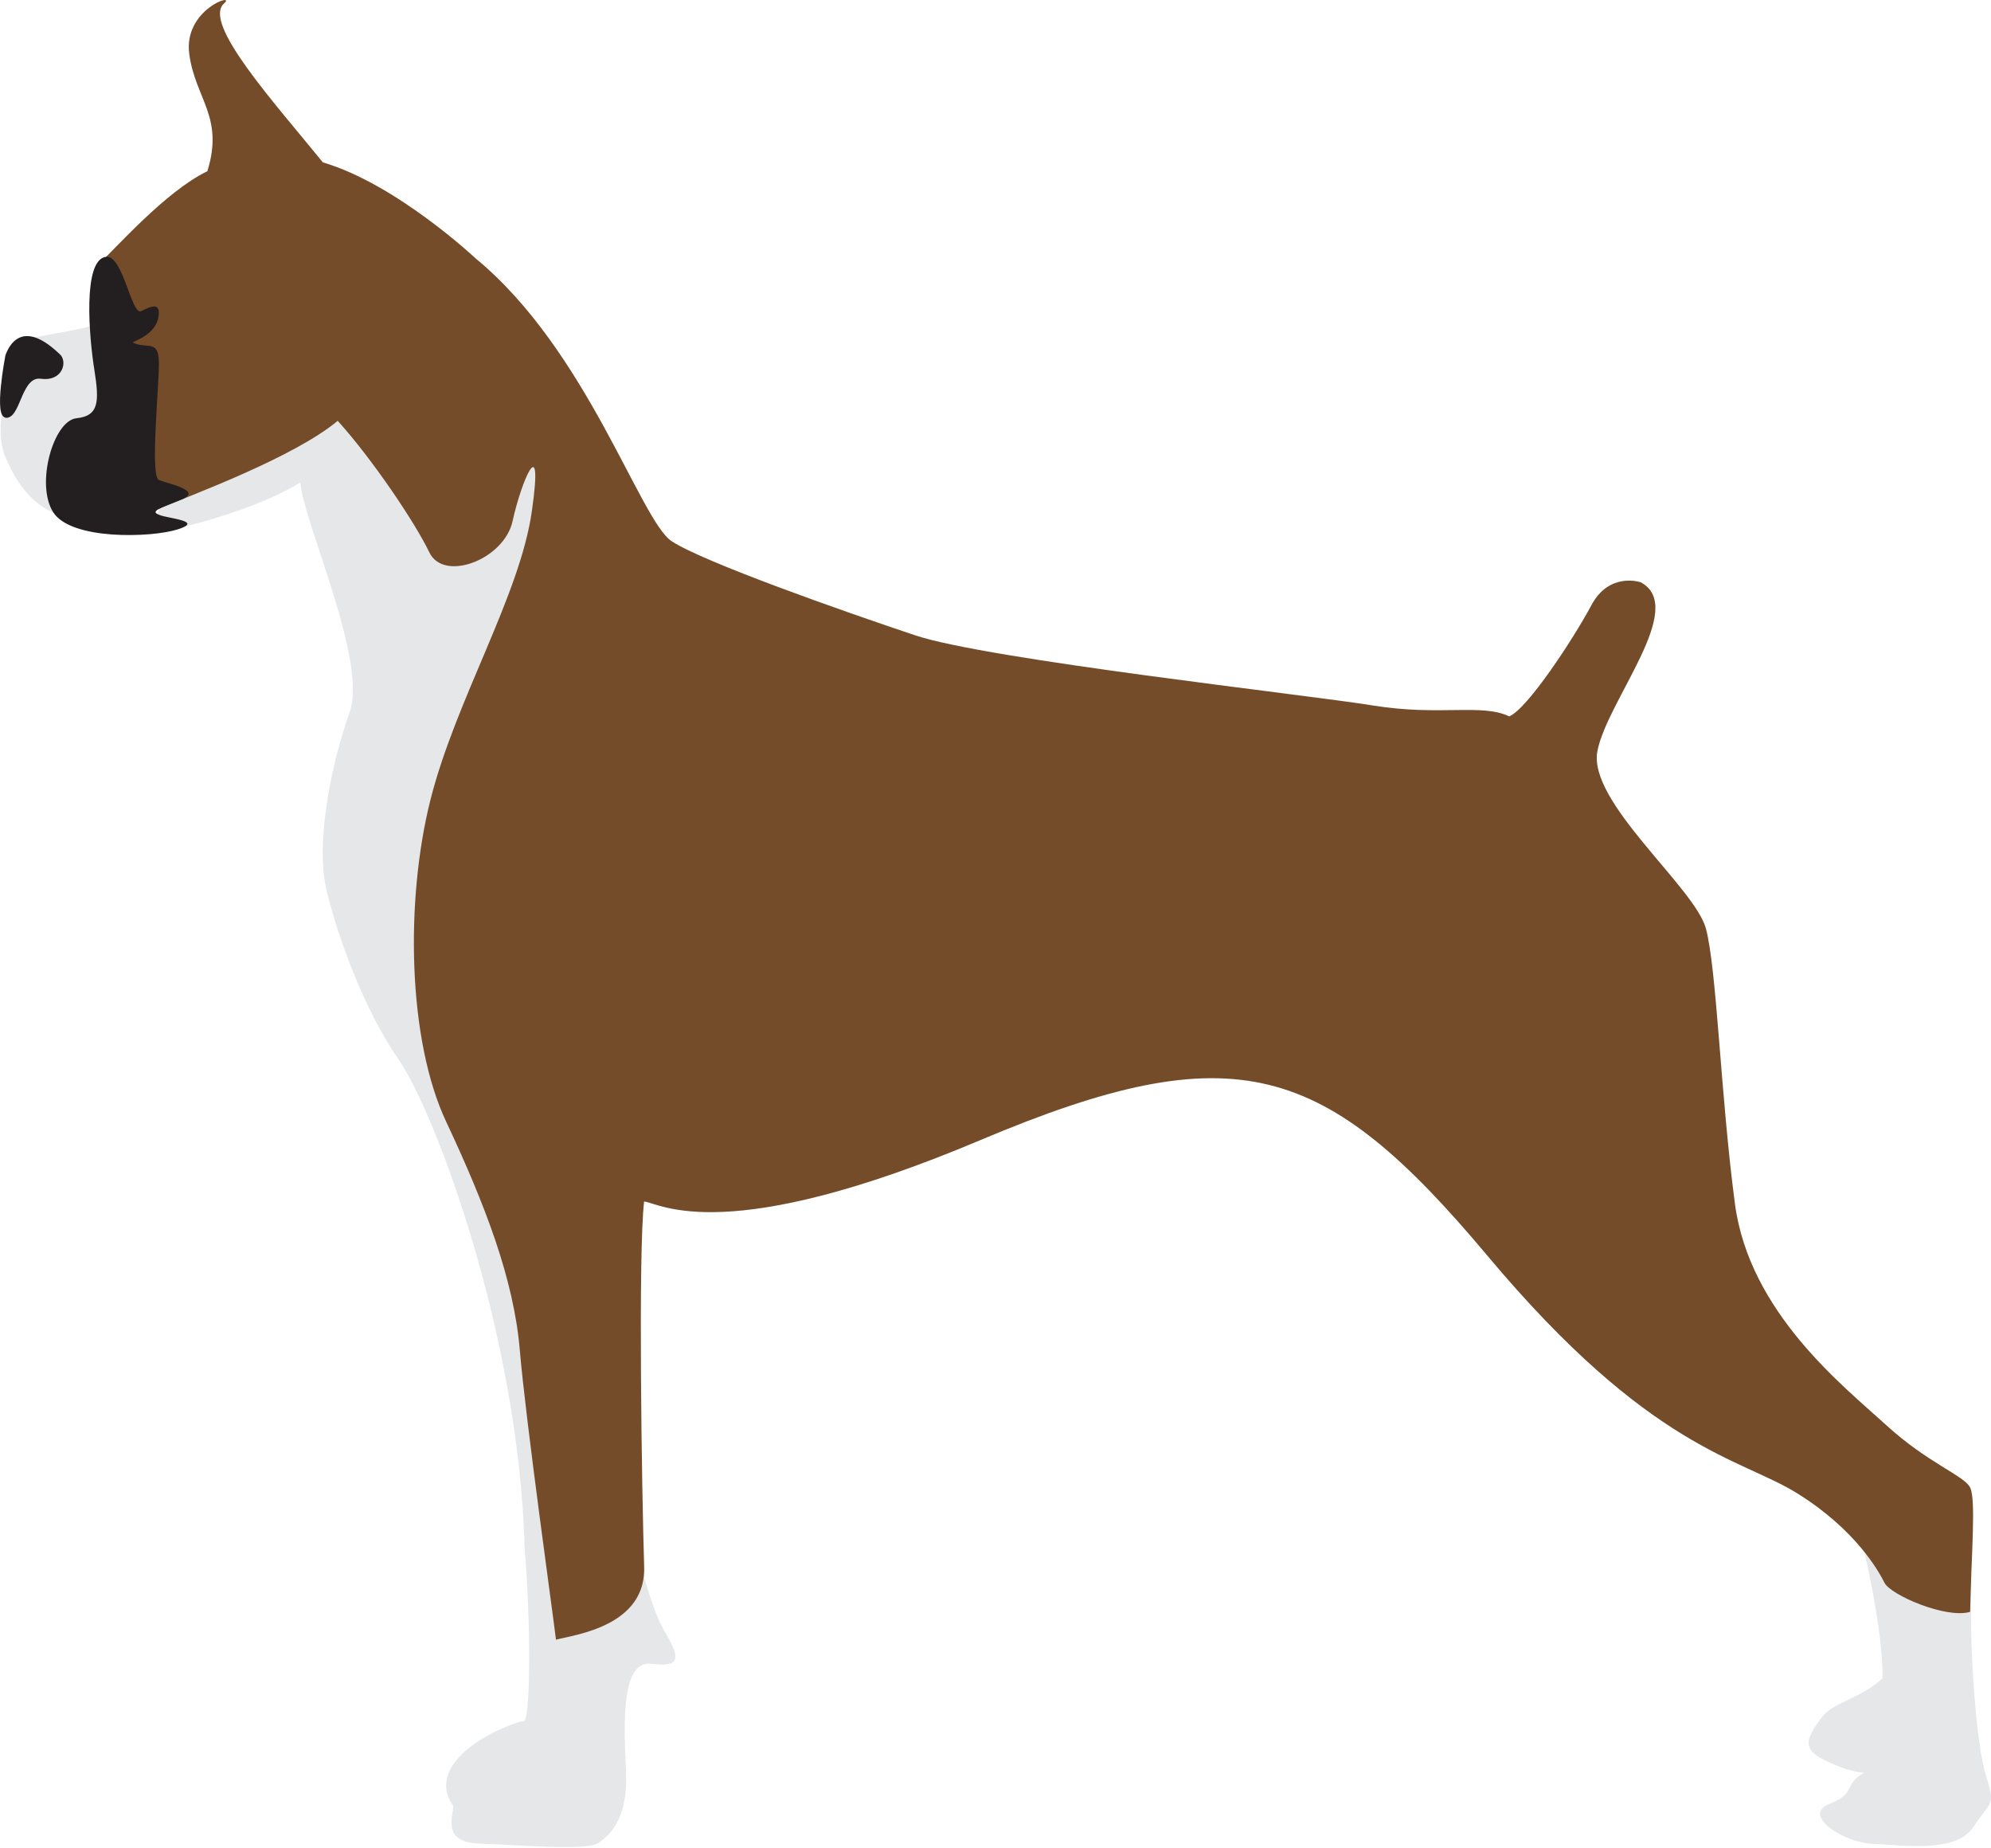
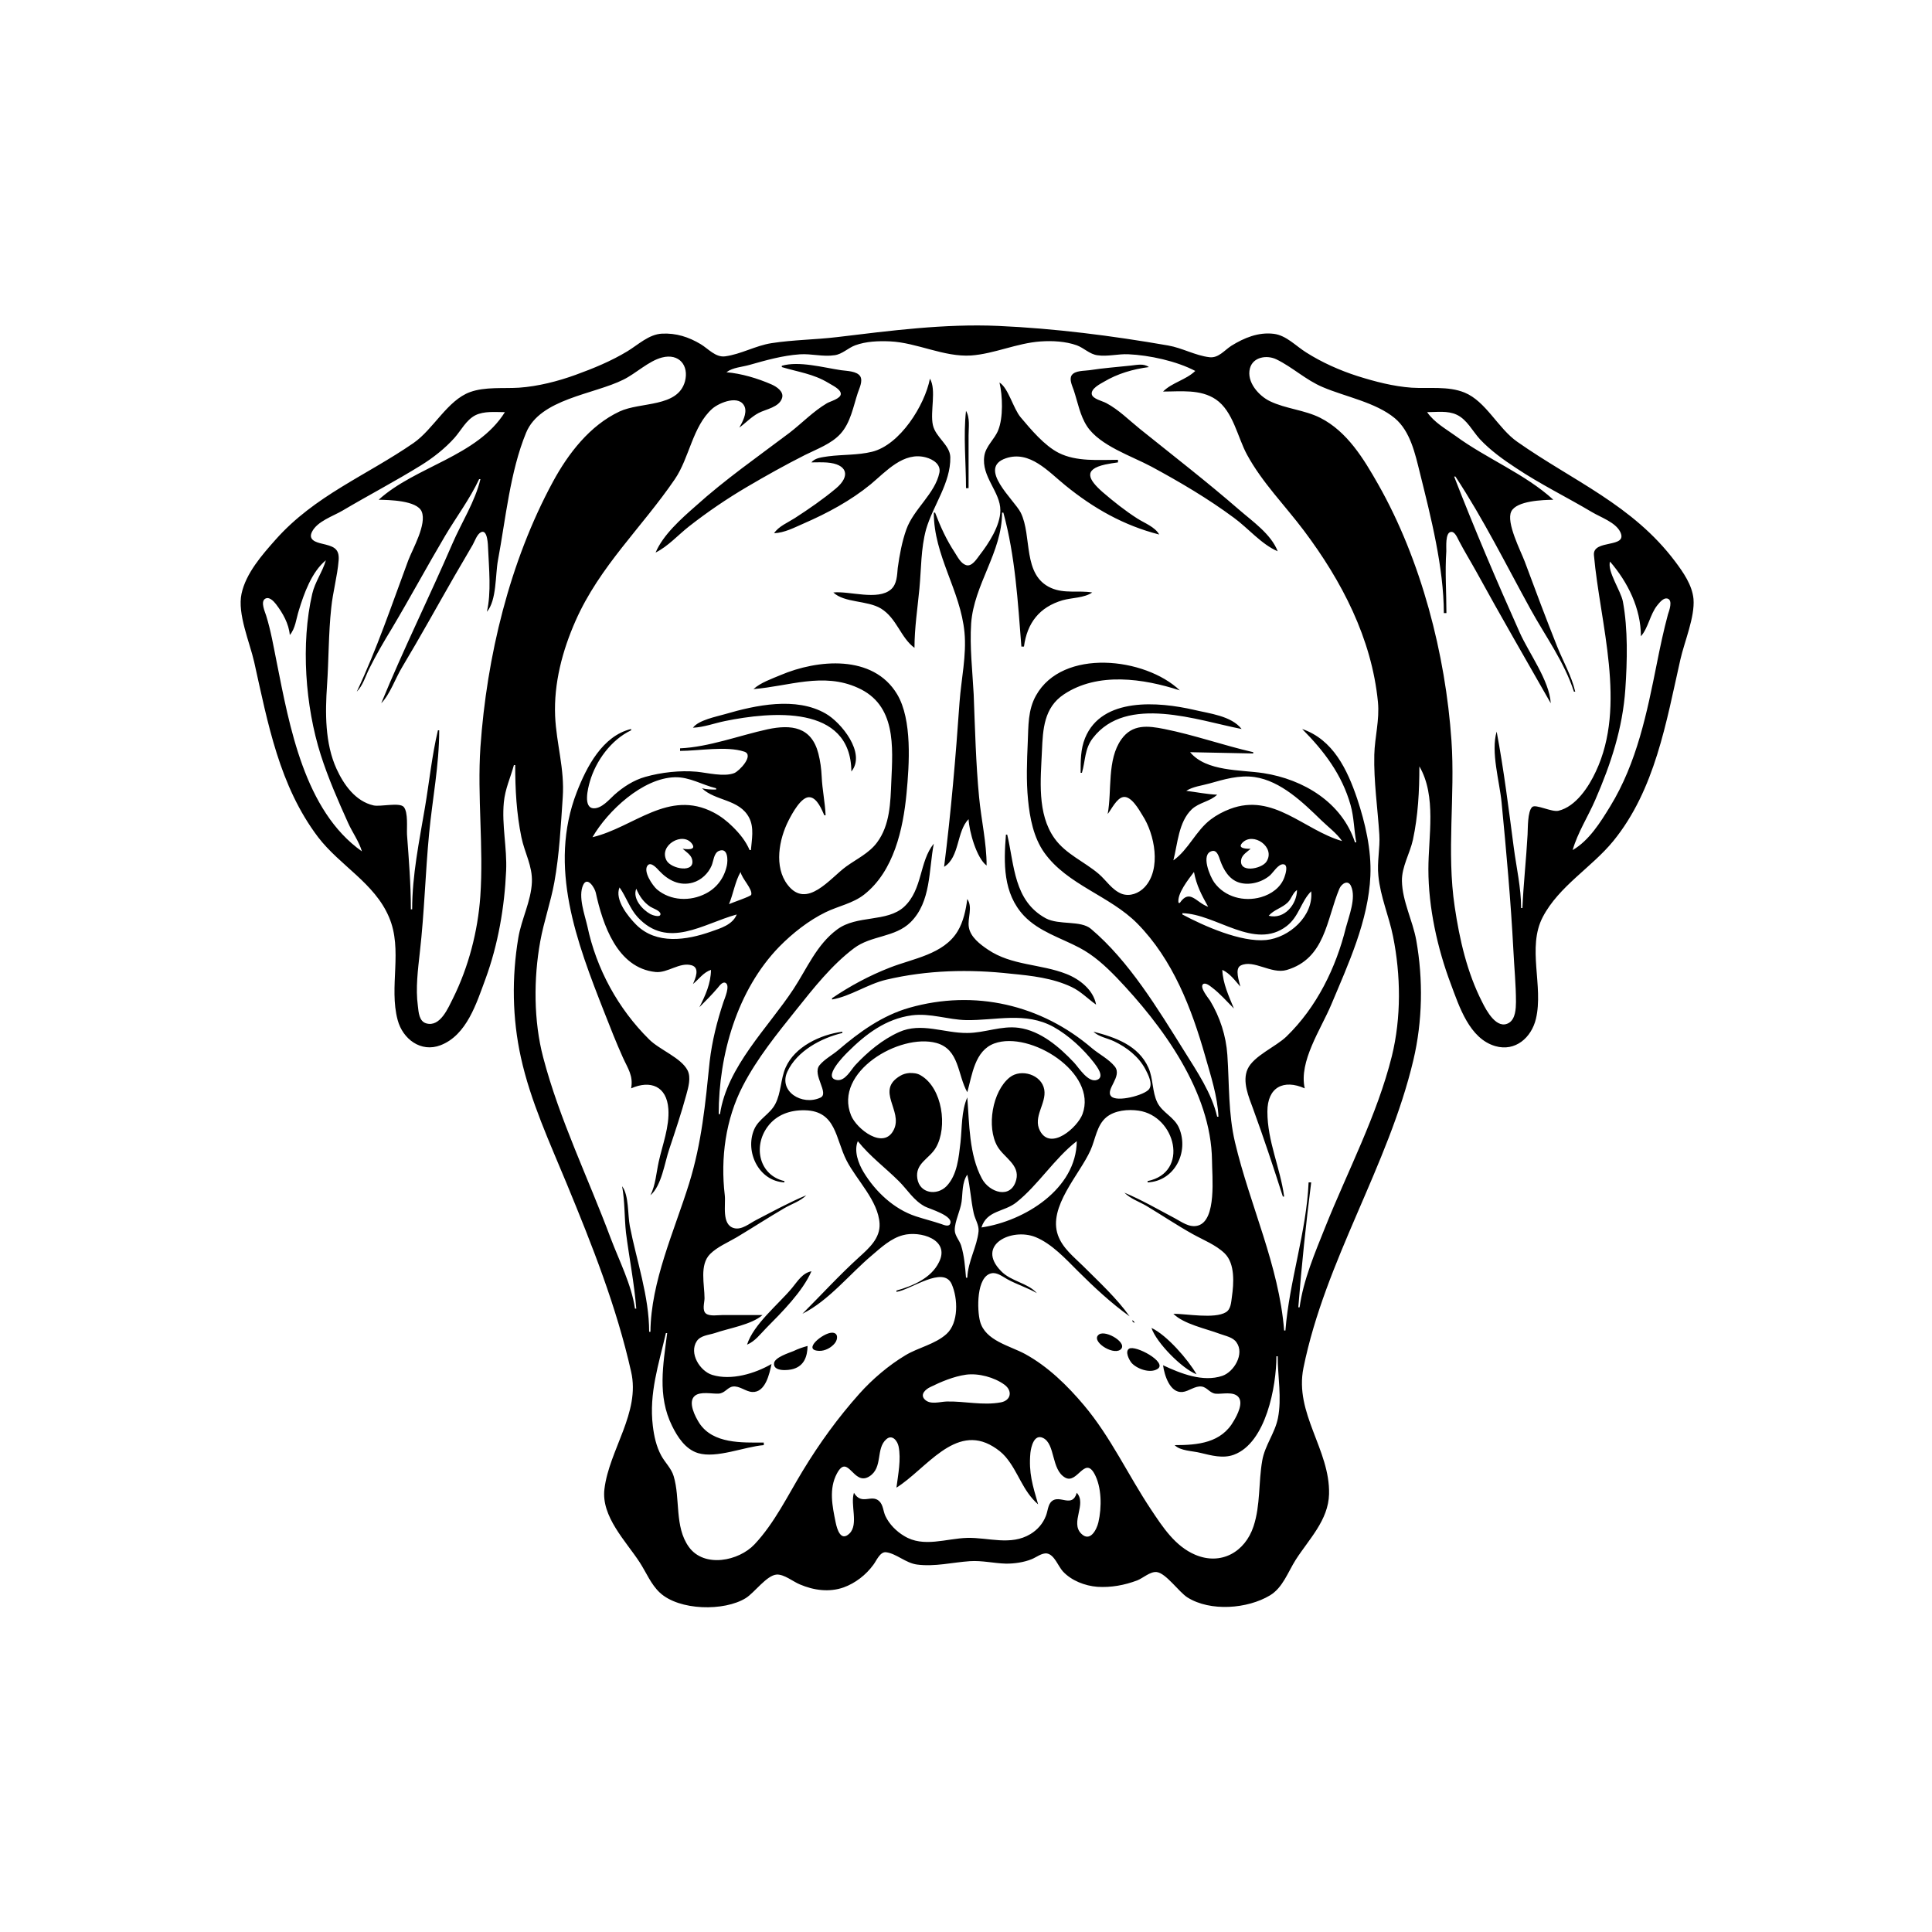
- <svg xmlns="http://www.w3.org/2000/svg" version="1.1" id="Layer_1" x="0px" y="0px" width="858.4px" height="796.3px" viewBox="0 0 858.4 796.3" style="enable-background:new 0 0 858.4 796.3;" xml:space="preserve">
-   <style type="text/css">
- 	.st0{fill:#E6E7E8;}
- 	.st1{fill:#231F20;stroke:#231F20;stroke-width:1.561;stroke-miterlimit:10;}
- 	.st2{fill:#754C29;}
- 	.st3{fill:#231F20;}
- </style>
-   <g>
-     <path class="st0" d="M43.2,138.7c-4.4,3.6-28.1,5.7-31.2,7.8c-3.1,2.1-16.6,33.3-9.9,49.9c6.8,16.6,16.6,26,31.7,27.1   c15.1,1,16.7-64,16.7-64L43.2,138.7z" />
-     <path class="st1" d="M25.3,153.3c-2.4-2.1-16-16.1-22.2,0c0,0-5.2,27.1,0,26c5.2-1,5.7-18,14.6-16.8   C26.5,163.7,28.1,155.8,25.3,153.3z" />
-     <path class="st0" d="M64.7,230.3c0,0,39.3-7,64.8-22.3c1,16.1,29.1,77,21.3,98.8c-7.8,21.9-15.1,56.7-9.9,77.5   c5.2,20.8,16.1,51,31.2,72.8c15.1,21.9,51.5,117.1,54.1,210.2c2.6,31.2,2.6,70.2,0,74.4c-10.4,2.1-44.2,17.7-30.7,36.9   c-1,6.8-3.6,15.6,11.4,16.1c15.1,0.5,45.3,3.1,50.5,0c5.2-3.1,13.5-10.4,12.5-31.2c-1-20.8-2.1-47.9,10.9-46.3   c13,1.6,12.5-2.6,5.7-14c-6.8-11.4-14.8-43.8-15.1-59c-0.2-15.2-12-188.1-12-188.1l-3.6-175.3l-27.1-110.1l-67.6-18.4l-77.5,27.1   L64.7,230.3z" />
-     <path class="st0" d="M801.7,660c0,0,10.4,41.1,9.9,63.5c-10.4,9.4-21.3,9.9-26.5,17.2c-5.2,7.3-8.8,12.5,0,17.2   c8.8,4.7,15.6,6.2,18.7,6.2c-9.4,5.2-3.1,8.8-15.1,13.5c-12,4.7,5.7,16.6,18.7,17.2c13,0.5,35.9,4.2,43.4-7.3   c7.6-11.4,9.6-8.8,5.5-21.9c-4.2-13-7.3-54-6.4-82.7C850.8,654.3,801.7,660,801.7,660z" />
-     <path class="st2" d="M42.1,137.7c-6.9,5.5,10.9,87.9,26,81.7c15.1-6.2,58.8-22.4,77.5-38c14.6,16.1,33.3,43.7,39.5,56.7   c6.2,13,32.3,3.1,35.9-13.5c3.6-16.6,13.5-40.6,8.3-4.2c-5.2,36.4-32.8,81.2-43.7,124.3c-10.9,43.2-9.9,103.5,6.8,138.9   c16.6,35.4,29.1,67.6,31.7,98.3s14.6,116,15.6,124.9c7.8-2.1,39.5-5.7,38-32.3c-1-32.3-2.6-134.2,0-156.6   c7.3,1,35.4,19.8,145.1-26.5c109.8-46.3,148.3-33.8,218.5,49.9c70.2,83.8,108.7,86.9,133.7,102.5c25,15.6,34.9,33.3,37.5,38.5   c2.6,5.2,26.5,15.6,36.9,12.5c0.5-24.5,2.6-48.4,0-53.6c-2.6-5.2-18.2-10.4-36.4-27.1c-18.2-16.6-58.8-48.4-65-95.2   c-6.2-46.8-7.8-100.9-12.5-118.6c-4.7-17.7-51-54.6-46.8-76.5c4.2-21.9,39-61.9,18.7-72.8c0,0-13.5-4.7-21.3,9.9   c-7.8,14.6-27.6,44.7-35.4,47.9c-12-5.7-29.7,0-58.8-4.7c-29.1-4.7-166-19.8-197.2-30.2c-31.2-10.4-91.6-31.7-105.1-40.6   c-13.5-8.8-36.4-82.2-84.3-121.7c0,0-34.3-32.3-66.1-41.6C118.1,44,86.9,9.7,96.7,1.4c5.2-4.7-17.7,2.6-15.1,21.9   c2.6,19.3,15.1,27.1,7.8,50.5c-18.2,8.8-39.5,33.3-48.4,41.6C38.5,130.9,49.9,131.4,42.1,137.7z" />
-     <path class="st3" d="M45.8,110.7c7.3-0.7,10.9,25.5,15.1,23.4c4.2-2.1,8.8-4.2,7.3,3.1c-1.6,7.3-10.6,9.9-11,10.4   c5.8,3.1,11.1-1.6,11.3,8.3c0.2,9.9-3.9,49.4,0,51c3.9,1.6,19.4,4.6,9.6,8.5c-9.9,4-13.5,5-9.3,6.6c4.2,1.6,19.2,2.6,7.8,6.2   c-11.4,3.6-45.8,4.7-53.6-7.3c-7.8-12,0-39.5,9.9-40.6c9.9-1,9.9-7.3,7.8-20.8C38.5,146,35.4,111.7,45.8,110.7z" />
+ <svg xmlns="http://www.w3.org/2000/svg" width="1500pt" height="1500pt" viewBox="0 0 1500 1500" version="1.1">
+   <g id="surface1">
+     <path style=" stroke:none;fill-rule:nonzero;fill:rgb(0%,0%,0%);fill-opacity:1;" d="M 399 594 L 400 594 C 400 613 401 631.426 404.809 650 C 407.27 662.09 413.52 672.336 412.961 685 C 412.316 699.637 404.855 713.594 402.434 728 C 397.27 758.723 397.699 790.551 404.426 821 C 411.898 855 426.82 887.082 439.988 919 C 459.707 966.789 478.652 1014.457 490 1065 C 497.297 1096.691 473 1125.598 469.289 1156 C 466.609 1177.434 485.992 1196.586 496.656 1213 C 501.711 1220.781 505.395 1230.117 512.289 1236.531 C 527.355 1250.543 562.246 1251.145 579 1240.77 C 585.73 1236.602 595.258 1223 603 1222.492 C 608.852 1222.172 615.773 1228 621 1230.129 C 631.77 1234.734 643.797 1236.422 655 1232.453 C 664 1229.215 672.355 1222.75 678 1215 C 680.383 1212 683.203 1204.527 688 1205.16 C 696 1206.215 703.195 1213.562 712 1214.711 C 725.867 1216.516 739.281 1213.027 753 1212.09 C 762.391 1211.445 771.656 1213.766 781 1214 C 787.457 1214.07 794.988 1213 801 1210.535 C 804.488 1209.172 809 1205.453 812.961 1206.133 C 818.609 1207.113 821.668 1216.141 825.184 1220 C 831.859 1227.211 842.277 1231.23 852 1232 C 862.688 1232.66 873 1230.766 883 1227 C 887.422 1225.238 893 1220.051 897.961 1220.531 C 905.211 1221.25 915.316 1236.109 922 1240.289 C 939.734 1251.383 968.516 1249.152 986 1238.648 C 996 1232.641 1000 1220.418 1006 1211 C 1016.262 1195 1031.367 1180.273 1031.871 1160 C 1032.727 1125.496 1004.832 1097.391 1012 1062 C 1028.953 978.375 1077.867 905.438 1097.348 823 C 1104.477 792.82 1105 760.488 1099.574 730 C 1096.797 714.629 1088.766 699.77 1088.457 684 C 1088.242 673.043 1094.691 662.516 1096.984 652 C 1101 633.402 1102 614 1102 595 C 1115.484 618.191 1108.961 649.371 1109 675 C 1109 704.562 1116 736.383 1126.426 764 C 1132.926 781.383 1140.84 806.414 1161 812.211 C 1176.504 816.664 1189 805.613 1192.496 791 C 1198.531 765.625 1185.43 735.645 1197.785 712 C 1210.336 688 1235.684 673.59 1252.535 653 C 1285 613.188 1293.645 560.652 1304.652 512 C 1307.785 498.148 1316 479.027 1314.824 465 C 1313.793 454.227 1306.918 444.391 1300.625 436 C 1267.562 392 1221.48 373.551 1178 343 C 1163 332.52 1153.719 311.562 1137 304.762 C 1124.309 299.602 1109.363 301.828 1096 301 C 1081.871 300 1067.453 296.254 1054 292 C 1040.168 287.57 1026.25 281.363 1014 273.562 C 1006 268.555 998.676 260.395 989 259.184 C 977 257.699 965.941 262.312 956 268.469 C 950.566 272 946 278.176 939 277.34 C 928 276.035 917.91 270.148 907 268.25 C 863.438 260.664 819 255 775 253.039 C 733.23 251.211 691.379 256.75 650 261.715 C 633 263.75 615.918 263.801 599 266.426 C 586.59 268.352 575.32 275.027 563 276.66 C 555.555 277.645 549.871 270.73 544 267.207 C 534.656 261.602 524.922 258.504 514 259.039 C 503.738 259.543 495.414 267.715 487 272.797 C 474.422 280.391 460.781 286 447 291 C 433.273 296 417.602 300 403 301 C 390.781 301.758 376.641 300.188 365 304.387 C 347.395 310.738 336.539 333.25 321 344 C 284.242 369.344 244.375 384.715 213.949 419 C 203.461 430.82 190.922 445.055 187.52 461 C 184.191 476.59 193.867 498.609 197.352 514 C 208 561.625 216.84 610.18 247 650 C 263.926 672.074 290.816 685.645 302 712 C 313 737.551 301.742 766 308.758 792 C 312.684 806.645 326.715 817.379 342 811.531 C 362.469 803.699 370 778.73 376.945 760 C 386.715 733.352 391.723 704.289 392.961 676 C 393.734 658.344 389.496 640.559 391.172 623 C 392.176 612.438 396.258 604.023 399 594 M 928 288 C 920.738 295 909.91 297.016 903 304 C 916.711 304 932 302 943.984 310.105 C 957.445 319.277 960.785 339.414 968.18 353 C 979.988 374.707 997.633 392.379 1012.371 412 C 1041.73 451.078 1065 495.648 1069.828 545 C 1071.18 559.148 1067.355 572.148 1067 586 C 1066.508 606.621 1069.602 627.453 1070.91 648 C 1071.582 658.578 1069 669.293 1070.172 680 C 1071.727 696.301 1078.352 711.102 1081.551 727 C 1087.617 757.145 1088 790.039 1080.625 820 C 1069.238 865.762 1046.262 909.336 1028.801 953 C 1020.984 972.539 1011.824 994.031 1009 1015 L 1008 1015 C 1010.551 982.68 1013.914 950.148 1018 918 L 1016 918 C 1014.348 956.414 1001 994.566 998 1033 L 997 1033 C 993 982.445 970.48 936 958.883 887 C 953.574 864.629 954.469 841.73 952.91 819 C 951.895 804.195 947.188 789.688 939.551 777 C 938.262 775 931.219 766.672 934 764.137 C 935.93 762.488 939.633 765.648 941 766.684 C 947.219 771.387 952.5 777.5 958 783 C 954 773.266 949.461 763.691 949 753 C 954.938 755.77 958.766 761.152 963 766 C 962.191 762.082 958.359 752.039 963.316 749.602 C 973.352 744.672 987 756.582 999 753.086 C 1029 744.203 1029.84 714 1039.879 690.016 C 1041.566 686 1046.746 682.707 1049 688.113 C 1053 697.133 1047.352 711.105 1045 720 C 1037.273 751.41 1022.258 782 998.828 804.715 C 990.68 812.656 973.289 819.766 968.652 830 C 964.25 839.723 969.578 851.793 972.945 861 C 981.203 883.574 988.688 906.133 996 929 L 997 929 C 993.969 906.484 983.965 886.098 984 863 C 984 844.129 996.547 837.707 1013 845 C 1008.238 824.164 1025.555 799.113 1033.574 780 C 1046.844 748.383 1062.438 714.809 1063.961 680 C 1064.844 659.82 1060 639.031 1053.668 620 C 1046 597.41 1035 574.199 1011 566 C 1028 583.102 1041.91 601.387 1048.57 625 C 1051.277 634.598 1051.203 644.32 1053 654 L 1052 654 C 1041.879 623 1012 605.086 981 600.273 C 963.289 597.539 936.57 599.172 924 584 L 973 585 L 973 584 C 949.824 578.688 927.367 570.672 904 566 C 891.195 563.438 879.18 562.031 870.637 574 C 859.348 589.82 863.395 613.781 860 632 C 863 628.293 866.867 619.816 872 618.832 C 878.254 617.637 884.379 628.723 887 633 C 896.477 647.496 901.883 674.754 888.672 688.816 C 884.207 693.566 877.309 696.242 871 694 C 863.285 691 859 683.57 852.996 678.438 C 841.906 669 827.469 663.121 818.789 651 C 805 631.82 807.992 605.039 808.961 583 C 809.699 566.129 810.512 549.418 826 539.105 C 852.379 521.539 887.766 526.812 916 536 C 889.191 510.422 824.996 503 804.348 540 C 798 551.312 798.504 563.562 797.961 576 C 797.297 591.145 796.695 606 798.172 621 C 799.531 635.035 802.461 650.297 810.789 662 C 828.625 687.066 861.691 695.438 882.996 717 C 910.598 745 925.195 783 935.711 820 C 939.996 835.098 945.324 851.23 946 867 L 945 867 C 940.742 848.602 929.273 831.812 919.426 816 C 899 783.387 876.656 746.191 847 721.148 C 838.969 714.363 822.344 718.453 812 713 C 787 699.422 787.629 671.637 782 648 L 781 648 C 779.262 670.051 778.609 693.5 795 711 C 806.676 723.27 823.453 728.117 838 735.781 C 849.281 741.723 858.199 750 866.961 759 C 902.414 796.082 940.359 847.539 940.996 901 C 941 912.766 944.855 947.559 930 951.566 C 923.371 953.355 917.496 948.684 912 945.781 C 899.168 939.008 886.41 931.586 873 926 C 877.566 930.613 884.438 933 890 936.199 C 902 943.395 913.73 951.293 926 958.137 C 934.273 962.754 944 966.477 950.895 973.184 C 959 981.227 957.93 996.477 956.422 1007 C 955.84 1011.039 955.715 1016.449 951.773 1018.82 C 942.949 1024.141 921.242 1020 911 1020 C 918.957 1028.031 936.418 1031.586 947 1035.574 C 951.348 1037.215 957.293 1038.172 960 1042.215 C 966.465 1051.18 957.992 1065.172 949 1068.211 C 933.926 1073.309 916.621 1066.371 903 1060 C 904 1067.523 908.238 1081.609 918 1080.742 C 923 1080.293 927.75 1075.809 932.961 1076.504 C 937.301 1077.078 939.305 1081.734 944 1082.078 C 949 1082.461 957.465 1080.145 961.398 1084.516 C 965.578 1089.16 960.594 1098.617 958 1103 C 948.352 1120.344 930 1122 912 1122 C 916.449 1126.547 925.871 1126.43 932 1128 C 940.453 1130 949.48 1132.594 958 1129.441 C 983 1120.188 990.996 1076.16 991 1053 L 992 1053 C 992 1068.703 995.293 1085.402 992.191 1101 C 989.863 1112.707 982 1122.215 980 1134 C 977 1151 978.688 1168.48 973.25 1185 C 966.668 1205 948 1215.578 928 1207.125 C 912.344 1200.512 902.73 1185.598 893.668 1172 C 875.824 1145.234 862.406 1115.742 841.562 1091 C 828.66 1075.688 813.691 1061.031 796 1051.312 C 784 1044.766 765 1041 760.93 1026 C 758.539 1017.336 757.848 990.699 770 988.539 C 774.238 987.785 778.527 991.215 782 993.141 C 789.457 997.273 797.656 999.73 805 1004 C 798 996 785 995 777.184 986.824 C 757.414 966.66 785.363 953 804 960.477 C 816.652 965.641 827.508 977.535 837 987 C 849.559 999.516 862.586 1011.645 877 1022 C 867.258 1008.168 853 995 840.996 983.016 C 833.688 975.801 824.965 969.051 821.387 959 C 813.539 937 838.199 912 846.688 893 C 850.508 884.523 851.461 873.629 859 867.395 C 865.598 862.004 875.887 861.129 884 862.301 C 912.742 866.445 923.723 910.223 891 917 L 891 918 C 911.898 917.09 923.238 894.566 915.523 876 C 911.867 867.215 902.535 864.008 898.57 856 C 894.457 847.691 895.445 837.531 891.652 829 C 883.914 811.598 865.926 805.383 849 801 C 853 805 859.82 806.016 865 808.484 C 874.863 813.195 883.973 820.254 889.203 830 C 891.273 834 895.238 841.363 892.168 845.582 C 888.734 850.297 867 856 862.699 851.141 C 857.93 846 871.586 835.82 865.566 828.09 C 861 822.367 853.496 818.574 848 814 C 808.414 780 756.75 768 706 782.426 C 685 788.418 667.281 801.199 651 815.129 C 646.309 819.145 640.215 822.246 636.281 827.039 C 630.266 834.371 644.316 849 636.852 852.258 C 622.691 858.703 604.191 847.336 611.324 832 C 618.781 816 637.395 806 654 802 L 654 801 C 637 803.285 616.992 812.559 609.879 829 C 606 838 606.52 848.277 602 857 C 597.941 865 588.988 868.656 585.48 877 C 578.18 894.355 589.242 917.094 609 918 L 609 917 C 589.527 912.48 584.59 890.461 595.789 875.004 C 602.75 865.395 613.555 861.734 625 862.016 C 649.332 862.609 648.582 884.07 657.258 901 C 665 916.164 681.898 932.25 682.891 950 C 683.527 961.352 674.645 969.137 667 976.074 C 651.598 990.051 637.695 1005.305 623 1020 C 643.516 1009.785 659.609 989.188 677 974.59 C 684 968.59 691.762 961.43 701 959 C 714.207 955.352 738 962.238 729 980 C 722.945 992.434 708.562 998.434 696 1002 L 696 1003 C 707 1001.508 732.371 982.289 738.891 997.004 C 743.762 1008 744.422 1027 734.895 1035.672 C 726 1043.727 713 1046.176 703 1052.207 C 690 1060 677.281 1070.805 667.285 1082.004 C 650.5 1100.809 636.289 1120.445 623.203 1142 C 611.578 1161.148 601.312 1182.539 585.828 1199 C 573.633 1212 546.719 1217.566 534.801 1201 C 523.531 1185.309 528.336 1163.551 523 1146 C 521.227 1140 516.297 1135.539 513.324 1130 C 509.547 1123 507.789 1115 506.844 1107 C 503.805 1081.672 511.434 1059.281 517 1035 L 518 1035 C 514.875 1059.59 510.273 1083.691 521.758 1107 C 526 1115.664 532.168 1125.238 542 1128.199 C 556.336 1132.52 578 1123.176 593 1122 L 593 1120 C 575.992 1120 553.715 1121.105 543 1105 C 539.969 1100.234 533.695 1088.625 539.434 1083.742 C 543.734 1080.082 552.766 1082.285 558 1082 C 562.93 1081.645 564.805 1077.074 569 1076.504 C 574.219 1075.82 578.938 1080.441 584 1080.73 C 594.293 1081.32 597.441 1066.543 599 1059 C 586.172 1066.461 567.711 1072 553 1067.48 C 543.473 1064.566 534.711 1050.668 541 1041.215 C 544 1036.793 550.363 1036.504 555 1035 C 565.809 1031.23 583.461 1028.527 592 1021 L 561 1021 C 557.406 1021 551.449 1022.094 548.32 1020 C 544.891 1017.648 546.953 1011.445 546.996 1008 C 547 997.27 542.922 982.027 551.328 973.617 C 557 968 565 964.73 572 960.602 C 584.395 953.168 596.52 945.301 609 938.012 C 614.594 934.746 621.418 932.633 626 928 C 612.594 933.574 599.891 940.605 587 947.258 C 582 949.789 575.953 955.07 570 953.551 C 560 951.012 563.574 935.297 562.715 928 C 559.316 899.207 563.293 869 576.785 843 C 587.898 821.594 603.199 802.75 618.199 784 C 631.727 767.09 645.605 749.391 663 736.238 C 676.434 726.082 694.805 728 706.984 716 C 723 700.113 721 675.594 725 655 C 713.605 669 716.484 690.488 701.984 704 C 688.566 716.305 665.359 710.184 650 721.609 C 634 733.402 626.531 752 615.996 768 C 596.379 797.809 564.441 828.164 559 865 L 558 865 C 558 819 572.336 768.664 605 735.039 C 615.27 724.586 627.852 714.668 641 708.258 C 650.938 703.414 662.168 701.43 671 694.48 C 694 676.363 701.207 643.578 703.828 616 C 705.949 593.734 708.383 558.809 696.523 539 C 677.816 507.766 634.527 512 606 524.148 C 599 527.086 590.535 530 585 535 C 612.48 532.828 639 521.746 666 534 C 695.871 547.293 693.238 579.637 692 607 C 691.34 623 691 640.543 681 654 C 674.93 662.312 665.199 666.82 657 672.746 C 644.434 681.828 626.473 706.332 611.531 687 C 600.746 673.035 604.836 651.438 612.258 637 C 614.75 632.156 622.254 617.746 629 619 C 634.512 619.809 638 628.504 640 633 L 641 633 C 640.57 623 638.402 613.074 637.961 603 C 637.699 597.016 636.859 590.797 635.371 585 C 630 564.234 614.352 562.309 596 566.211 C 574 571 550.375 580.035 528 581 L 528 583 C 542.477 583 564 579 577.852 583.574 C 585.82 586.297 573.918 598.754 570 600.258 C 562 603.297 549.266 600 541 599.172 C 528 598 513.406 599.652 501 603.156 C 492 605.684 483.82 611 477 617.086 C 472.922 620.816 467.18 627.723 461 627.559 C 452.508 627.332 456.562 611.699 457.91 607 C 462.582 590.699 474.504 574.332 490 567 L 490 566 C 467.855 571.262 455.375 595.473 447.812 615 C 425.363 673 447.762 731.438 469.203 786 C 473.824 797.758 478.391 809.48 483.586 821 C 487.484 829.641 491.82 835.191 490 845 C 504.965 838.375 517.691 843.246 518.91 861 C 519.852 874.777 514.352 888.754 511.426 902 C 509.52 910.633 509 920.027 505 928 C 513.75 920.48 516 902.695 519.668 892 C 524.309 878.078 529 864.172 532.848 850 C 534.391 844.305 536.684 836.652 533.82 831.004 C 528.879 821.254 511.949 815 504 807 C 479.859 783.141 463 752.18 456 719 C 454 710.191 448.695 696 452.742 687.152 C 456 680 461.762 689.406 462.547 693 C 467.859 717.297 478.98 751.598 509 754.66 C 518.359 755.613 527.68 746.785 536.941 749.438 C 543.629 751.355 539.875 759.766 538 764 C 542.793 760.137 545.949 755.055 552 753 C 551.914 763.48 547.703 772.809 543 782 C 547.883 777.117 552.719 772.277 557.195 767.02 C 558.438 765.559 561 761.742 563.434 763.176 C 567 765.391 562.621 775.129 561.668 778 C 556.688 793 552.852 808.27 551 824 C 547.656 856.77 544.836 887.27 534.973 919 C 523.59 955.629 505.32 995.039 505 1034 L 504 1034 C 503.996 1006.445 494.285 979 489 952 C 487.281 943.254 488.395 928.012 483 921 C 485.172 932.707 484.73 945.113 486 957 C 488.512 976.664 492.441 996.254 494 1016 L 493 1016 C 490.23 997.176 480.676 978.711 474 961 C 456.73 914.695 434.336 869 421.734 821 C 414.266 792.633 414.242 759.727 419.426 731 C 422.227 715.461 427.566 700.523 430.387 685 C 434.328 663.289 435.406 641 436.91 619 C 438.434 596.785 431.992 577.75 431 556 C 429.922 530.551 436.617 505.168 446.863 482 C 465.629 439.555 498.348 409.586 523.973 372 C 535.324 355.348 537.672 331.051 553 317.328 C 558.477 312.535 574.391 306 578.242 316.043 C 580 321.098 576.426 327.73 574 332 C 579 328.363 583.328 323.605 589 320.633 C 594.766 317.609 605 316.242 607.199 309 C 608.746 304 602.914 300.184 599 298.469 C 588.316 293.785 575.645 290 564 289 C 569 285.238 576 285 582 283.289 C 594.785 279.672 607.672 276.004 621 275.09 C 629.992 274.473 639 277.184 648 275.785 C 653.941 275 658.445 270.133 664 268.094 C 672.41 265.004 682 264.652 691 265.039 C 712 266 732.824 277.359 754 276 C 772.203 274.664 789.484 266.359 808 265.09 C 817 264.465 827.367 265 836 268.094 C 841.598 270.148 845.98 275 852 275.812 C 859.867 277 868 274.691 876 275.039 C 892.375 275.758 913.484 280.352 928 288 M 341 567 L 340 567 C 335.371 586.449 333.262 607.207 329.918 627 C 325.504 653.156 320 679.391 320 706 L 319 706 C 319 686.609 317.422 667.312 316 648 C 315.719 642.594 317 630.77 313.484 626.523 C 310.227 622.742 295.285 626.531 290 625.32 C 276 622.117 266.941 609.297 261.309 597 C 252.23 577.172 252.453 553.273 253.91 532 C 255.281 512 255 492.027 257.168 472 C 258.41 459.578 261.938 447.406 262.922 435 C 263.688 425.344 258.207 424.082 250 422.117 C 245.277 421 239.168 419.16 242.184 413.004 C 246.258 404.688 258.5 400.832 266 396.398 C 286.215 384.445 307 373.586 327 361.188 C 336.281 355.418 345.531 348.156 352.824 340 C 358 334.172 361.848 326.199 369 322.441 C 375.859 319 384.527 320 392 320 C 370.434 354.477 322.609 362 294 388 C 301.945 388.164 323.695 388.457 327.398 397.188 C 331.484 407 320.43 426 317 435 C 304.355 469.047 292.559 504.129 277 537 C 281.75 532.297 283.746 525 286.758 519 C 292 508.465 298 498.156 304.199 488 C 318.367 464.215 331.484 439.816 345.602 416 C 354.27 401.387 364.805 387.41 372 372 L 373 372 C 368.887 389.352 358.324 405.68 351.281 422 C 333.352 463.551 313.18 504.125 296 546 C 302.848 539 307 526.574 312.199 518 C 326.242 494.598 339.402 470.66 353 447 C 357.613 439 362.402 431.043 367 423 C 368.617 420.172 370.383 414.656 373.512 413.176 C 378.633 410.75 378.844 423.355 378.961 426 C 379.625 441.195 381.523 460.203 378 475 C 385.703 466.148 384.5 446.266 386.609 435 C 392.605 403 396 366.207 408.453 336 C 419.281 309.59 460.93 306.285 484 294.754 C 493.699 290 503.613 280.25 514 277.559 C 527.211 274.137 535 283.742 531.84 296 C 526.273 316.562 497.383 311.809 481 319.488 C 457.969 330.289 441.168 352.121 429.309 374 C 395.59 436.199 377.895 510 373 580 C 370.445 618.594 375.574 657.34 372.91 696 C 371 723 363.781 750.773 351.754 775 C 348 782.363 341.875 797.621 331 794.562 C 325.383 793 325 786 324.426 781 C 322.555 767.254 324.516 752.676 326 739 C 329.488 708.363 330.242 677.641 333.172 647 C 335.719 620.332 341 594 341 567 M 1121 476 L 1123 476 C 1123 460 1121.801 444.141 1122.91 428 C 1123 425 1122 413.676 1126.391 413 C 1129.641 412.352 1131.637 418 1132.781 420 C 1137 428.098 1141.887 436 1146.305 444 C 1165 478.129 1184.77 512.211 1204 546 C 1202.965 528.348 1187 507.062 1179.859 491 C 1162 451.098 1144.801 410.727 1129 370 L 1130 370 C 1151.758 403 1169.316 438.504 1188.305 473 C 1199.992 494.23 1214.414 513.73 1222 537 L 1223 537 C 1220.18 524.816 1213.629 513.57 1209 502 C 1200.254 480.133 1192 458.023 1183.809 436 C 1180.641 427.641 1169.18 405.562 1173.355 397.109 C 1177.504 388.719 1197.926 388.168 1206 388 C 1184.254 368.031 1153.973 356 1130 338.375 C 1122 332.641 1113.711 328.105 1108 320 C 1115.379 320 1124 318.676 1131 322 C 1139 325.758 1143.215 334.672 1149 341 C 1157.195 349.73 1167 356.77 1177 363.332 C 1195.965 376 1216.5 386 1236 397.602 C 1242.781 401.664 1254.305 405.508 1257.969 413.004 C 1264.262 426 1236.402 418.34 1237.523 431 C 1242.23 484.113 1263.23 547.688 1239 599 C 1233.586 610.754 1223.508 626.254 1210 629.469 C 1204.777 630.711 1192.324 624.086 1189.602 626.547 C 1185.875 630 1186.305 643.184 1186 648 C 1184.977 667.016 1182.816 686 1182 705 L 1181 705 C 1180.996 689.293 1177.324 673.551 1175.281 658 C 1171.328 628 1167.617 597.812 1162 568 C 1157.332 583.785 1164.258 606.738 1165.828 623 C 1169.52 661.129 1173 699.746 1175 738 C 1175.656 751.402 1177 764.523 1176.996 778 C 1176.934 783.137 1176.617 790.785 1171.785 794 C 1162.223 800.055 1154 784.574 1150.758 778 C 1139 755 1133.188 729.414 1129.426 704 C 1123 661.094 1129.863 618.09 1126.91 575 C 1122.312 508 1103.395 434.805 1070 376 C 1058.844 356.352 1046 335 1025 324.379 C 1012.703 318.227 998.379 317.453 986 311.508 C 977.332 307.344 967.656 296.582 970.438 286 C 972.805 277.004 983.754 275.465 991 279 C 1003.691 285.184 1013.789 295 1027 300.574 C 1044.605 308.086 1068 312.332 1082.91 324.68 C 1095 334.785 1098.738 352.387 1102.371 367 C 1110.918 401.348 1120.902 440.484 1121 476 M 607 284 L 607 285 C 619.605 288.832 631.355 290.172 643 297.203 C 645.754 299 652.793 302 652.793 305.828 C 652.793 309.543 644.566 311.57 642 313.094 C 631.406 319.371 622.754 328.453 613 336 C 588.406 354.566 563 372.234 540 393 C 529 402.656 514.852 415.156 509 429 C 518.758 424.141 526.469 415.344 535 408.66 C 549.25 397.496 564.398 387.195 580 378.012 C 594.777 369.312 609.66 361 625 353.246 C 634.254 348.617 645.43 344.641 652.531 336.824 C 660.395 328.176 662.457 315.742 666 305 C 667.172 301.453 670 296 667.957 292.277 C 665.387 288 657.355 288.066 653 287.422 C 639.465 285.418 620.277 280.074 607 284 M 992 428 C 986.883 414.699 972.422 404.781 962 395.719 C 937 374 910.809 353.762 885 333 C 876.512 326.168 868.645 318.148 859 313 C 856 311.316 848.227 309.766 847.633 306 C 847 301.746 854 298.156 857 296.453 C 867.711 290.066 879.684 286.59 892 285 C 887.844 282 882.875 283.344 878 283.832 C 867.289 285 856.648 285.734 846 287.41 C 841.984 288.043 834.559 287.512 832 291.43 C 829.957 294.68 832.602 299.793 833.668 303 C 836.805 312.461 838.484 322.57 844 331 C 854 346.082 878.484 354 894 362.309 C 915.961 374.188 937.879 387.07 958 402 C 968.992 410 979.422 422.676 992 428 M 722 294 C 717.996 314.637 698.754 345.453 677 350.762 C 665.844 353.48 654.305 352.816 643 354.289 C 638.648 355 632.754 355.367 630 359 C 633.98 359 638 358.801 642 359.09 C 657.617 360.234 660.82 369.34 649 379.246 C 638.914 387.699 628 395.188 617 402.309 C 611.773 405.676 604.406 408.691 601 414 C 609.254 413.621 616.555 409.664 624 406.426 C 642.41 398.414 660.465 388.727 676 376 C 688 366 701.578 350.355 719 355.16 C 724.395 356.648 730.656 360.5 729.344 367 C 726 383.277 709.324 395.246 703.699 411 C 700.312 420.484 698.367 431.016 697 441 C 696.469 446.656 696.418 453.508 691.785 457.57 C 681.543 466.551 659.41 458.637 647 460 C 655.621 468.18 673.363 466 684 472.469 C 696.352 480.133 699.172 495 710 503 C 710 487.617 712.375 472.293 713.828 457 C 715.301 441.562 714.906 426.105 719 411 C 724.383 392.406 738.191 375.027 737.816 355 C 737.637 345.492 726.391 339.582 724.289 330 C 722 319.605 727.188 302.715 722 294 M 776 297 C 778.43 307.199 779 324.176 775 334 C 772.227 341.047 765.383 346.262 764.215 354 C 761.77 370.148 776.773 381.812 776.676 396.289 C 776.598 408.227 767.555 422.02 760.574 431 C 758.281 434 754.551 440.215 750 438.742 C 745.934 437.426 743.469 432.324 741.309 429 C 734.746 419 730.281 409.188 726 398 L 725 398 C 725 431.473 745.723 458.328 748.828 491 C 750.508 508.617 746.297 527.406 745 545 C 742 587.777 738.383 630.402 733 673 C 745.227 665.523 742.586 645.426 752 636 C 752.43 645.391 758.219 666.297 766 672 C 766 654.25 761.855 636.641 760.172 619 C 757.629 592.395 757 565.68 755.961 539 C 755 520.699 752.82 502.402 754 484 C 756.172 453.781 777.996 428.754 778 398 L 779 398 C 788.238 431.773 790.234 467 793 502 L 795 502 C 797.477 483.633 807 471.336 825 466.035 C 832.191 464 841.797 464.309 848 460 C 837.398 458.207 826.406 461.105 816 456.473 C 793.523 446.461 801.551 416.215 792.48 398 C 787.441 388 758.523 363.391 781 355.789 C 799.562 349.512 814 366.223 827 376.738 C 849 394.668 872.512 408 900 415 C 896.766 409.102 888.551 406.117 883 402.566 C 873.469 396.465 864.492 389.309 856 382 C 845 372.262 840.812 364.516 858 360.664 C 861.289 360 864.656 359.426 868 359 L 868 357 C 853 357 835.789 358.586 822 351.621 C 810.906 346.023 800.367 333.41 792.438 324 C 786.664 317.145 782.879 301.191 776 297 M 750 319 C 747.867 338.414 750 359.402 750 379 L 752 379 L 752 338 C 752 332 753.234 324.402 750 319 M 374 370 L 373 371 L 374 370 M 253 435 C 250.398 444.035 244.574 451.723 242.43 461 C 233.457 499.809 237 548.258 249 586 C 254.77 604.051 262.512 621.754 270.305 639 C 273.621 646.34 278.734 653.301 281 661 C 236.332 629.535 224.719 563.605 214.801 514 C 212.395 502 210.312 489.723 206.66 478 C 205.727 475.004 202.254 467.523 205.605 465.047 C 208.777 462.707 212.508 466.793 214.238 469.02 C 219.578 476 224.234 484.242 225 493 C 229.355 488.059 230 480.188 232 474 C 236 460.828 241.996 444 253 435 M 1250 436 C 1263.891 452.051 1273.996 472.508 1274 494 C 1279.797 487.426 1281 477.164 1286.68 470.004 C 1288.375 468 1291.422 463.82 1294.684 464.75 C 1299 466.016 1295.902 474.301 1295 477 C 1291.605 489.543 1288.953 502.227 1286.398 515 C 1278.734 553.32 1270.867 592.246 1250.188 626 C 1242.629 638.34 1233.805 652.598 1221 660 C 1224.871 646.449 1232.961 634 1238.574 621 C 1250.684 593.164 1259.824 565.453 1261.91 535 C 1263.395 513.352 1264 488.309 1260 467 C 1258.34 458.488 1247.742 443.656 1250 436 M 538 565 C 546.598 564.629 554.633 561.5 563 559.801 C 598.277 552.629 660.566 546.543 661 599 C 672.68 584.73 652.953 560.738 641 554 C 618 540.742 586.688 547.496 563 554.426 C 556 556.461 542.375 559.051 538 565 M 839 600 L 840 600 C 842.797 590.535 842 581.391 848.527 573 C 874.703 539 929.965 559.395 964 566 C 955.926 555.711 938.988 554 927 551.117 C 899.594 544.816 855.52 541 842.453 573 C 838.91 581.703 839 590.781 839 600 M 556 612 L 556 613 C 552.215 613 548.695 613 545 612 C 555.395 622.055 574.176 620.309 581.695 635 C 585.637 642.695 583.645 652 583 660 L 582 660 C 579 653 574.43 647.395 569 642.004 C 564.484 637.523 559.652 633.738 554 630.785 C 519 612.535 492.176 642.355 460 650 C 471.82 629.555 498.988 604.059 524 603.453 C 535.492 603.18 545.191 609.438 556 612 M 1042 653 C 1012.23 644.426 988.637 615.297 955 628.066 C 949.691 630.078 944.527 632.812 940 636.238 C 928.367 645.051 922.828 659.645 911 668 C 914.348 655.062 915 638.172 925.301 628.328 C 930.953 623 939.508 622.328 945 617 C 936.992 616.656 928.953 615.004 921 614 C 926.363 610.625 932.984 610 939 608.289 C 950.309 605.094 962 601.59 974 603.301 C 994.465 606.25 1011.852 623.254 1026 637 C 1031.453 642.277 1037.59 646.738 1042 653 M 530 659 C 532.508 661.199 536.379 663.598 537.289 667.012 C 540.289 678.266 521 674.754 517.457 668 C 511.262 656.184 530.34 645.254 537.34 655.211 C 541 660.453 532.5 659.309 530 659 M 971 659 C 968.414 659 960.195 659.004 964.492 654.414 C 972.848 645.488 990.621 657.727 983.258 669 C 979.438 674.781 961.305 678.176 963.754 667.016 C 964.496 663.625 968.562 661.137 971 659 M 558.223 660.621 C 565.32 657.789 565.184 668 564.332 672 C 562.32 681.449 556.664 689.289 548 693.727 C 535.984 700 520.652 699.492 510 690.48 C 506.797 687.668 498.77 676.254 503 671.711 C 505.629 669 510.172 674.355 511.715 676 C 518.648 683.41 527.602 688.215 538 685.211 C 544.434 683.352 549.941 678.133 552.52 672 C 553.98 668.531 554.188 662.23 558.223 660.621 M 941 660.754 C 945 659.73 946.359 665.246 947.344 668 C 949.91 675.191 954.223 682.758 962 685.195 C 969.988 687.699 979.742 685.008 985.961 679.672 C 988.594 677.41 992.512 670.5 996.566 671.035 C 1000.441 671.551 997.953 679 997.234 681 C 994.379 689.109 987 694.285 979 696.57 C 965.781 700.344 950.832 696.477 942.637 685 C 939.555 680.684 931.867 663.039 941 660.754 M 575 677 C 575.914 682.133 584.508 690.336 583.246 694.68 C 582.906 696 568.465 700.742 566 702 C 569.207 694.285 570.855 684 575 677 M 927 677 C 928.984 687.543 932.84 694.727 938 704 C 928.645 700.824 923.832 689.699 916 701 L 915 701 C 913.645 694 922.734 682.637 927 677 M 481 689 C 486.258 696.387 488.863 705.246 495 712 C 518.543 737.422 545.672 717.199 572 710 C 568.777 718 559.531 720.676 552 723.305 C 533 730 509.672 733.582 494 718 C 487.754 711.746 477 698.516 481 689 M 494 690 C 496.398 695.723 499.715 700.578 505 704.035 C 506.75 705.18 512.793 707.09 512.793 709.684 C 512.793 712.824 506 710.344 505 709.719 C 498.695 706.281 490.902 697.598 494 690 M 1007 691 C 1006.906 702.141 997.203 714.074 985 711 C 989 706.273 995.363 705 999.785 700.672 C 1002.805 697.723 1003.531 693.367 1007 691 M 1018 692 C 1019.957 711.27 1000.801 728.078 983 729.828 C 963.602 731.738 934.844 719 918 710 L 918 709 C 944.32 709.543 974 738.176 998.984 719 C 1008.656 711.5 1010 700 1018 692 M 751 698 C 749.91 706.438 747.973 715.641 743.52 723 C 732.633 741.004 708.973 744.148 691 751.203 C 675 757.43 660 765.48 646 775 L 646 776 C 660.387 773.523 673.5 764.086 688 760.652 C 719.801 753.129 752.633 752.367 785 756 C 800.93 757.539 817.352 759.355 832 766.32 C 839.297 769.789 844.52 775.441 851 780 C 848.934 768.547 838.277 760.258 828 756.203 C 807.918 748.289 785.352 749.746 767 737.254 C 761 733.227 753.496 727.547 752.227 720 C 750.996 712.727 755.48 704.559 751 698 M 708 788.289 C 722.32 786.43 735.84 791.672 750 792 C 773.449 792.398 796 785.246 818 797.312 C 829.941 804 840.965 814.312 849.328 825 C 851.551 828 857.918 836.004 851.848 838.379 C 844.977 841.062 837.695 829.062 833.91 825 C 822.617 813 807.992 800.336 791 798.004 C 777.445 796.141 764.488 802 751 802 C 733 802.203 715.328 793.5 698 801.312 C 685 807.156 673.699 816.633 664 827 C 660.617 830.746 656.223 839.359 650 838.551 C 638 837 655.543 819.457 658 817 C 672 803 687.664 791 708 788.289 M 751 848 C 754.797 834.52 756.762 815.727 772 810.133 C 799.754 800 852.348 832.828 840.441 865 C 836.707 875.09 815.863 893.801 807.457 878 C 801.699 867.109 812.598 856.758 810.77 846 C 808.789 834.359 792.848 829.469 784 836.418 C 770.398 847.188 765.809 875.07 774.367 890 C 779.359 898.707 792 904.305 789 916 C 784.969 931.527 768 925.832 762.324 915 C 752.34 896.438 752.613 872.453 751 852 C 746.281 863 747 875.371 745.715 887 C 744.367 898.387 743.297 912.223 734.816 921 C 727.355 928.516 714 926.656 712.215 915 C 710.359 903.125 721.527 899.789 726.637 891 C 735.91 875.051 731.633 844.762 715 835 C 712.297 833.246 709 833 706 833.098 C 703.508 833.281 701 834 699 835.227 C 679.445 846.629 701.199 862.254 694 877 C 686.223 893.23 665 876.508 660.766 866 C 647 832.23 698.527 802 727 809.762 C 745 814.754 743.348 834.539 751 848 M 666 886 C 675.793 898.148 687 906.254 697.91 917.09 C 704.66 923.832 709.348 932.02 718 936.676 C 721.516 938.57 740.992 944 737.594 950.383 C 736.383 952.656 732.688 951 731 950.41 C 724.391 948.145 717.629 946.512 711 944.328 C 693.996 938.727 679.648 925.164 670.465 910 C 666.453 903.371 662.816 893.586 666 886 M 836 886 C 835.691 923.055 795.574 948.039 762 953 C 766.195 939.613 779.469 941.105 789 933.609 C 806 920.137 818.668 899.375 836 886 M 751 912 C 753.348 921.824 753.789 932.102 756 942 C 757 946.574 760.215 951.227 759.742 956 C 758.559 968.016 751.555 979.113 751 992 L 750 992 C 749.371 984.023 748.598 974.648 746.203 967 C 744.934 963 741.285 959.375 741.266 955 C 741.234 948.305 745.617 940.008 746.574 933 C 747.512 926.137 746.828 918 751 912 M 872 925 L 873 926 L 872 925 M 580 1044 C 586.285 1041.332 590.297 1035.777 594.996 1031 C 606.895 1019 623.25 1002.641 630 987 C 622.879 988.438 619.312 994.719 614.918 1000 C 604.336 1012.727 585 1028.152 580 1044 M 879 1025 C 879.547 1026.637 879.363 1026.453 881 1027 C 880.23 1025.688 880.312 1025.77 879 1025 M 894 1031 C 897.82 1042.512 917.746 1062.641 929 1067 C 922.414 1055.605 905.988 1036.59 894 1031 M 645.953 1034.695 C 638.965 1034.742 622.355 1048.391 636 1048.797 C 640.504 1049 645.594 1046.238 648.293 1042.699 C 650.605 1039.664 650.891 1034.66 645.953 1034.695 M 853.332 1036.031 C 846.273 1040.812 863.453 1052.27 869.668 1048 C 876.578 1043.191 858.805 1032.324 853.332 1036.031 M 627 1045 C 623.191 1046 619.582 1047.277 616 1049 C 612.438 1050.438 601.773 1053.789 601 1058.195 C 599.918 1065.238 612.406 1064 616 1062.824 C 624.445 1060.289 626.832 1053.035 627 1045 M 876.605 1047.133 C 873.227 1049.328 876.66 1055.785 878.418 1058 C 882.426 1062.699 892.895 1066.602 898.754 1062.82 C 906.715 1057.684 881.43 1044 876.605 1047.133 M 750 1067.301 C 759.676 1066 772 1069.301 779.895 1075.105 C 786.293 1079.832 784.98 1087.336 777 1088.801 C 762.887 1091.391 749 1087.781 735 1088.129 C 729.77 1088.258 721.945 1091 717.746 1086.297 C 714.277 1082.469 718.703 1078.68 722 1077.043 C 730.605 1072.781 740.449 1068.664 750 1067.301 M 696 1155 C 718.938 1140.715 741.359 1105 771 1123.07 C 774.582 1125.266 777.934 1127.809 780.676 1131.016 C 790.859 1143 793.707 1157.254 806 1168 C 801.785 1153.367 798.547 1143.559 800 1128 C 800.531 1123.371 802.848 1113.102 809.785 1116.41 C 819.52 1121.055 815.992 1141 827 1147.215 C 836.316 1152.473 842 1130.602 849.582 1144.004 C 855.473 1154.512 855.461 1170.559 852.766 1182 C 851.426 1187.676 846.297 1197.641 839.43 1190.684 C 830.758 1182 844 1167.648 836 1159 C 832.477 1171.246 822.777 1160.105 816.512 1165.605 C 813.547 1168.215 813.477 1173.52 812 1177 C 809.676 1183 805.449 1187.785 800 1191.07 C 784.734 1200.273 767.465 1193.617 751 1194.016 C 734.738 1194.406 717 1201.816 702 1192.531 C 696 1189 690.406 1183.398 687.414 1177 C 685.691 1173.316 685.758 1168.48 682.672 1165.523 C 676.641 1159.754 668.992 1169.086 663 1159 C 660 1168.121 666.762 1183.496 659.57 1190.566 C 652.719 1197.305 649.84 1187.105 648.801 1182 C 646.234 1169.395 643.359 1156 649.797 1144 C 658.535 1127.828 662.488 1154.195 674.984 1146.258 C 685.789 1139.395 679.684 1124.672 688.227 1117.336 C 692.727 1113.473 696.766 1118.664 697.656 1123 C 699.719 1133.039 697.266 1145 696 1155 " />
  </g>
</svg>
